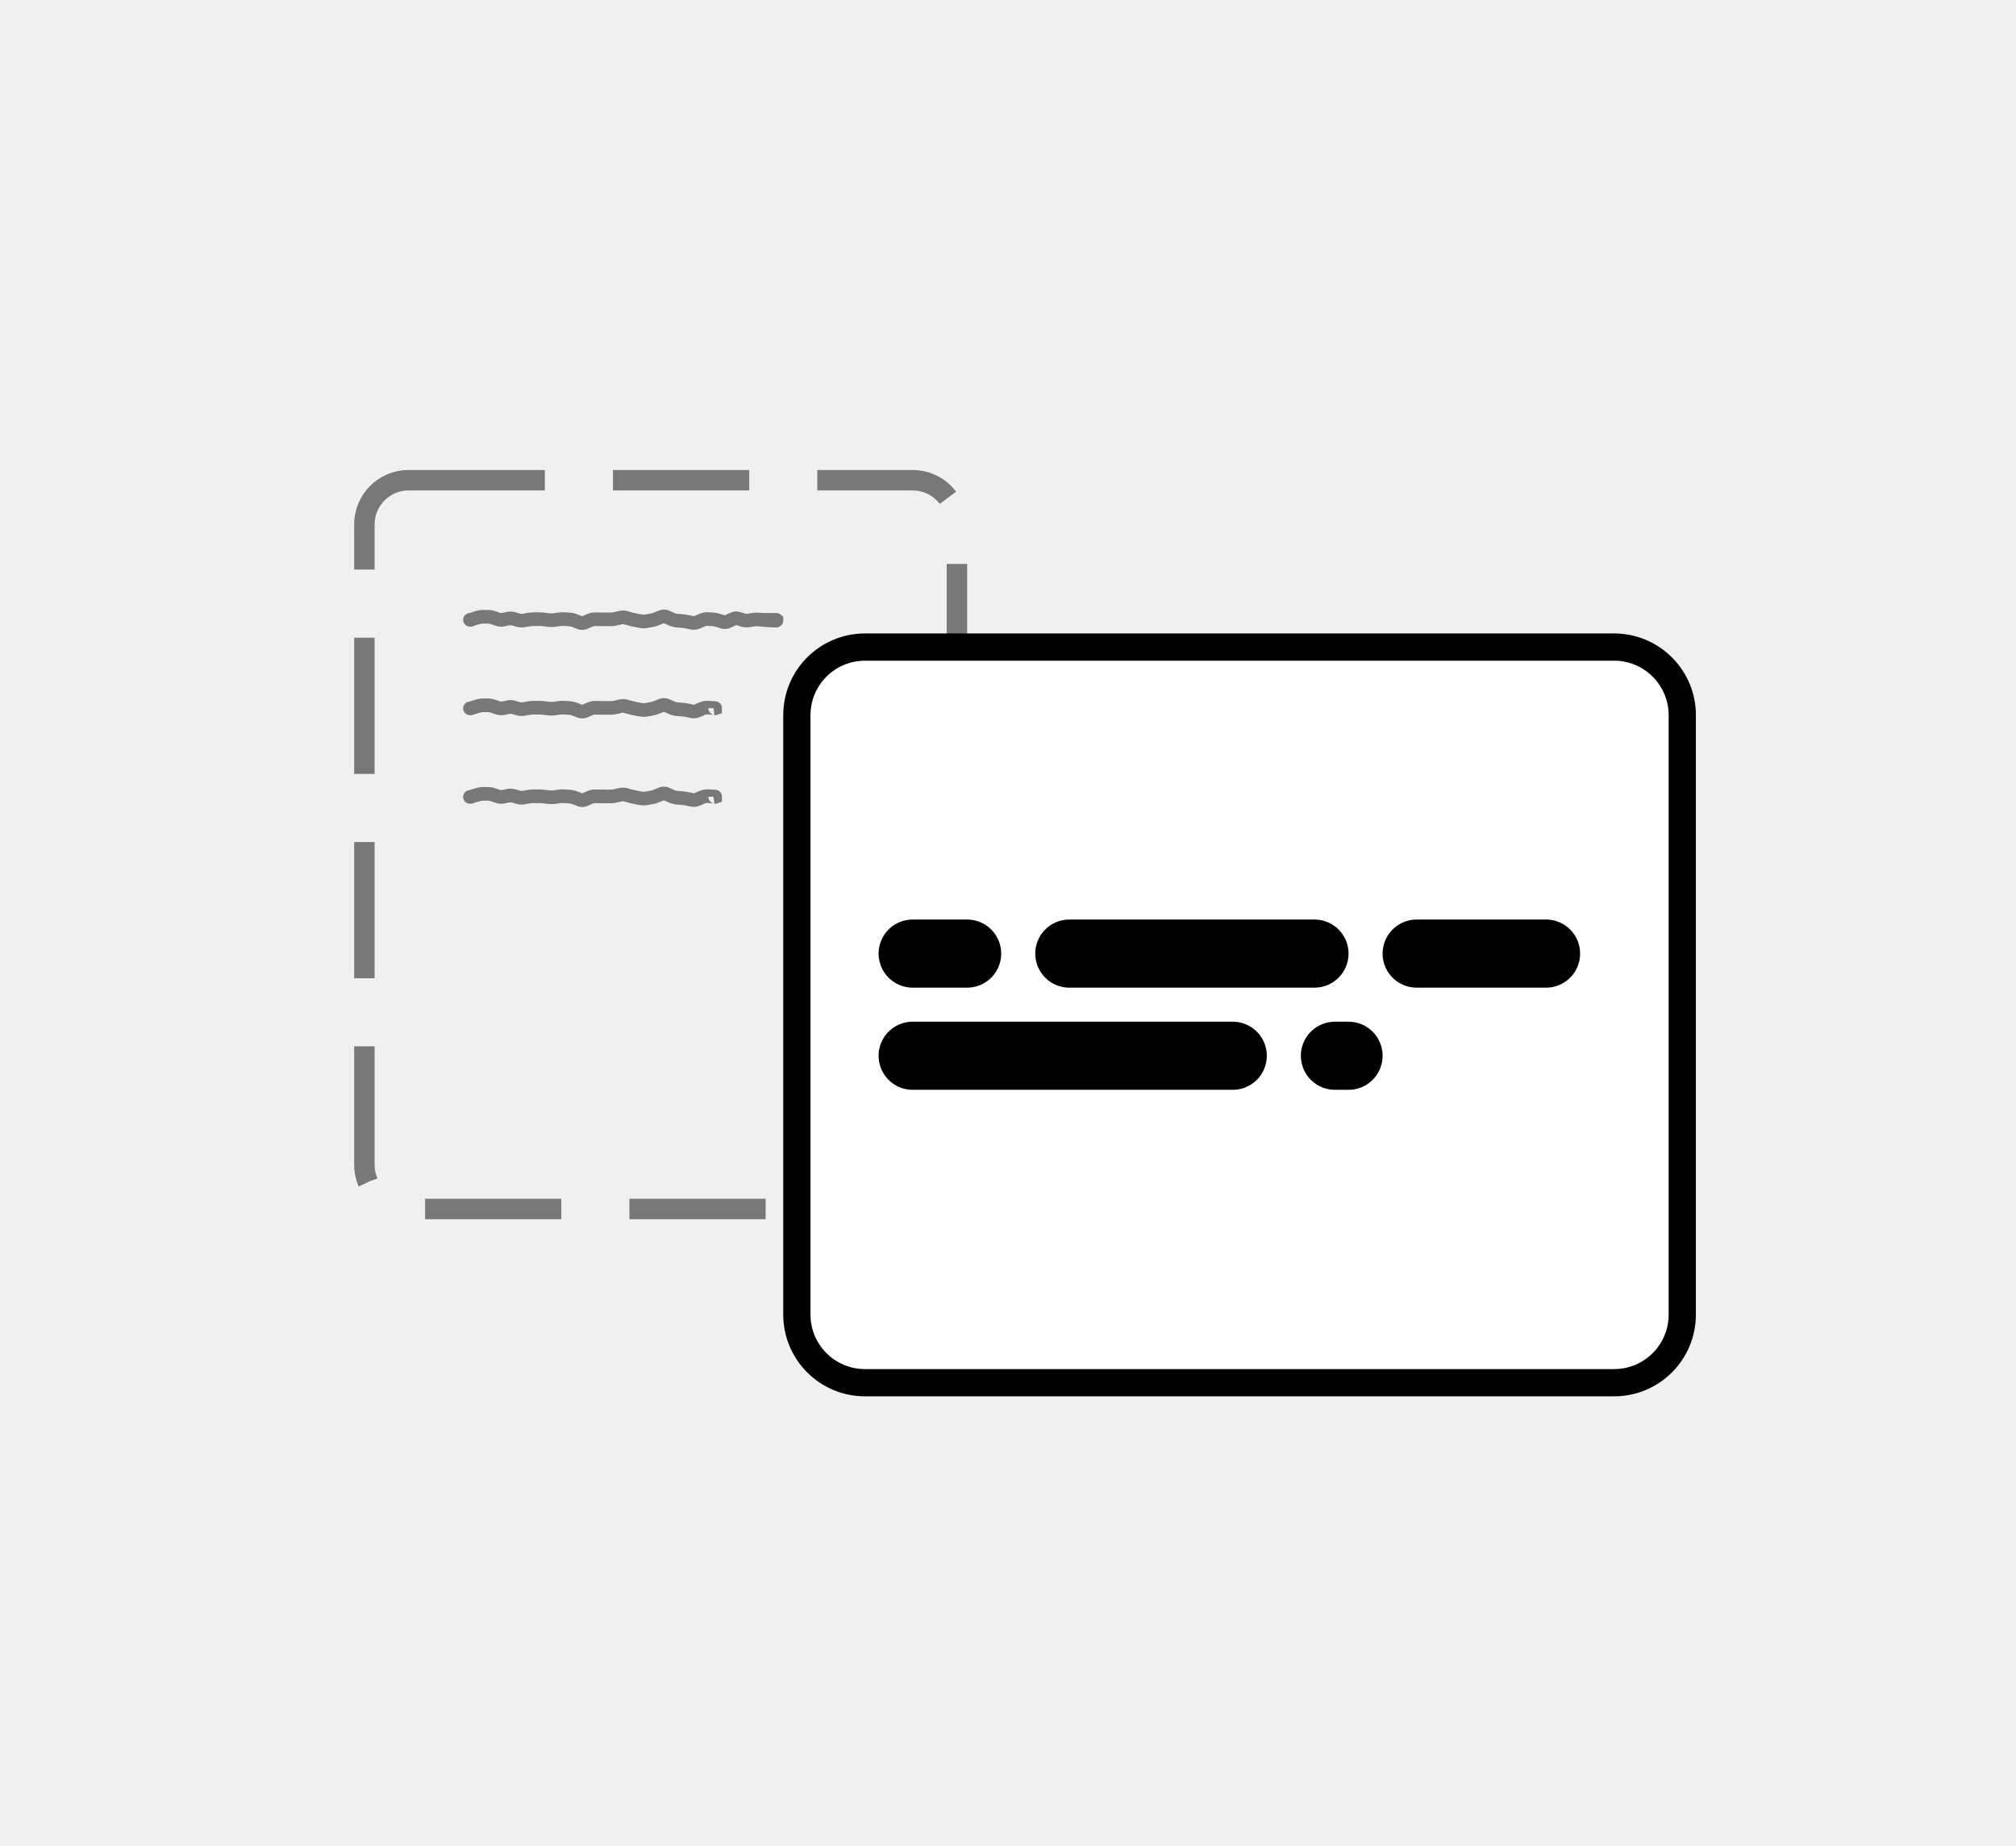
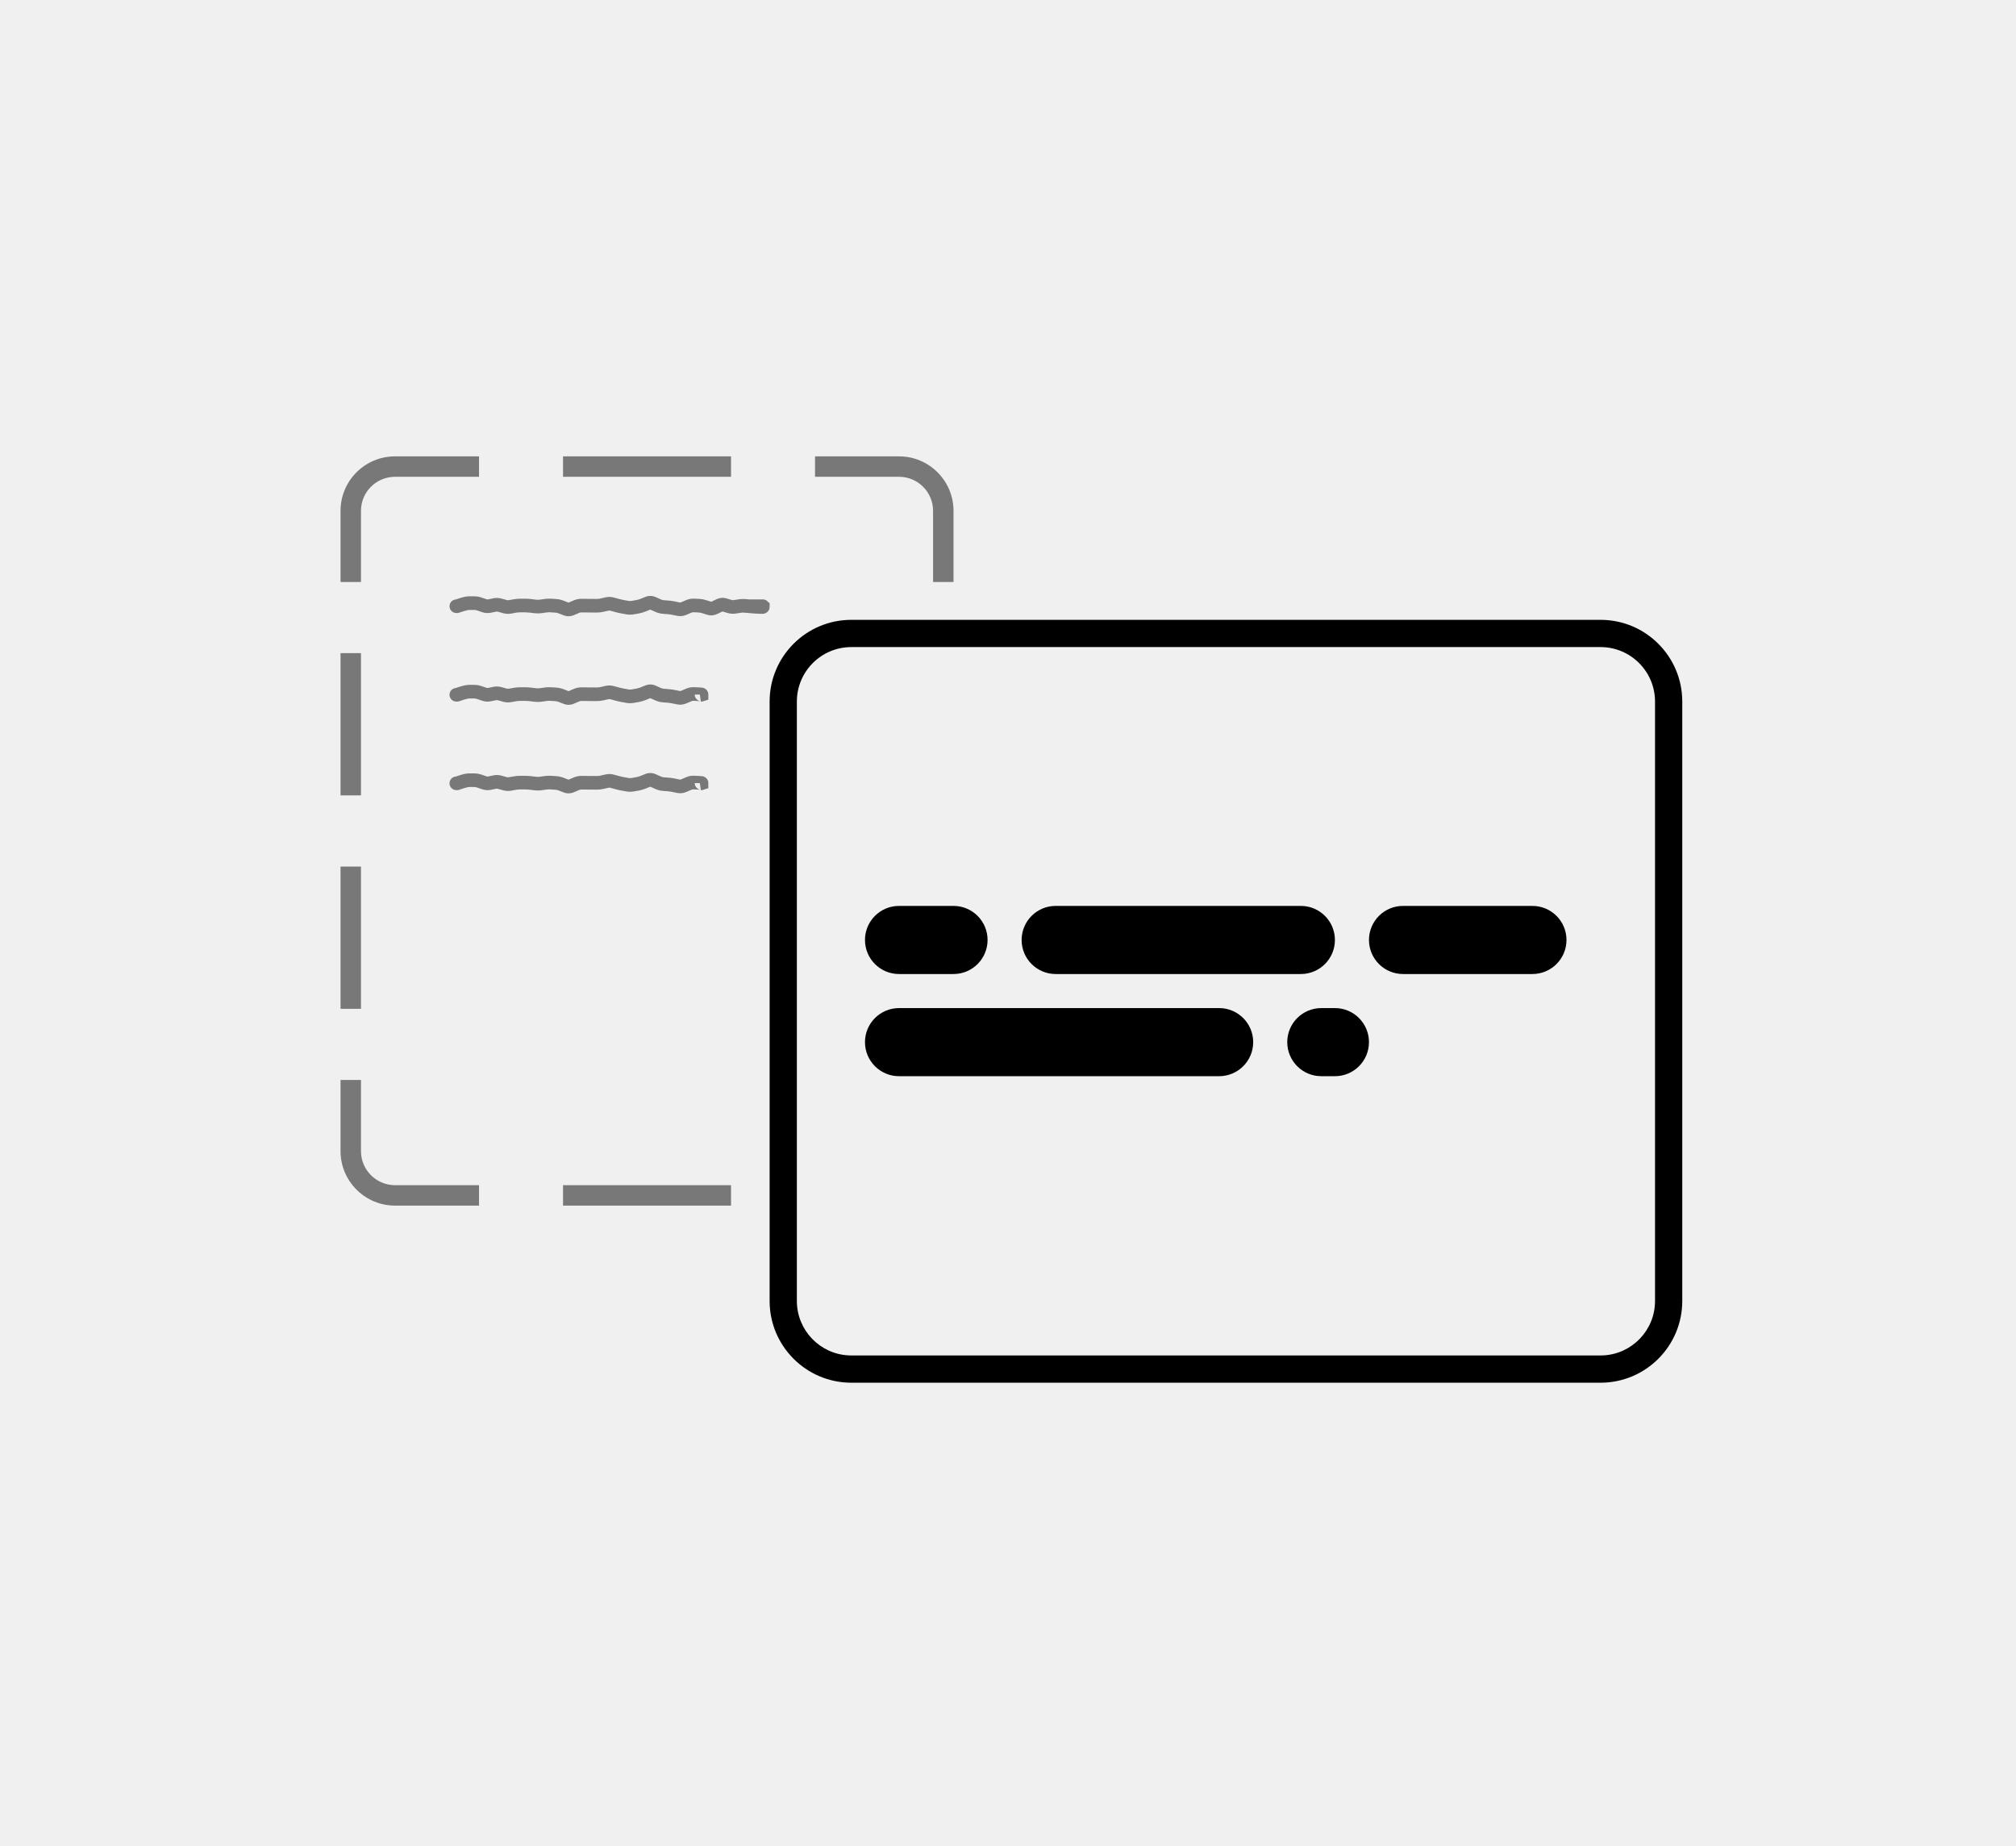
- <svg xmlns="http://www.w3.org/2000/svg" width="296" height="271" fill="none" viewBox="0 0 296 271">
-   <rect width="87" height="107" x="53.5" y="70.5" stroke="currentColor" stroke-dasharray="20 10" stroke-width="3" opacity=".5" rx="6.5" />
-   <path fill="currentColor" d="M69 90a1 1 0 1 0 0 2zm.1 1v1h.158l.15-.049zm1.775-.454v1zm.75 0v1zm3 .272-.207-.978zm1.125.132-.272.963zm1.5.08-.174-.985zm1.125-.131-.003 1zm.75.002.003-1zm.75.046-.119.993zm3.375-.026-.067.998zm1.875.484-.36.933zm2.25-.495-.011 1zm.75.008-.011 1zm.75.007-.006 1zm3.75-.026.266-.964zm.75.17-.178.985zm2.25.008-.171-.985zm.75-.215-.372-.928zm.75-.3-.372-.929zm1.125.185-.409.912zm1.875.425-.079.997zm.75.107-.201.98zm3.75-.355-.049.999zm.75.137-.301.953zm1.5.177-.429-.904zm1.5-.423-.284.959zm.75.222-.284.96zm1.5-.063.153.988zm1.5.045-.091.996zm1.875.049h1v-.53l-.438-.297zm-.1-.068v-1h-3.248l2.686 1.827zm.1 1a1 1 0 0 0 0-2zm-45-1v1h.1v-2H69zm.1 0 .308.951.7-.227-.308-.951-.308-.951-.7.227zm.7-.227.308.951c.444-.144.68-.178.767-.178v-2c-.413 0-.894.117-1.383.276zm1.075-.227v1h.375v-2h-.375zm.375 0v1h.375v-2h-.375zm.375 0v1q.2-.001.428.074l.322-.946.322-.947a3.3 3.3 0 0 0-1.072-.18zm.75.128-.322.946.375.128.322-.947.322-.946-.375-.128zm.375.127-.322.947.375.128.322-.947.322-.947-.375-.127zm.375.128-.322.947c.414.14.847.171 1.28.08l-.208-.979-.207-.978a.4.4 0 0 1-.22-.017zm.75.048.207.978.375-.079-.207-.978-.207-.978-.375.079zm.375-.08.207.979.375-.08-.207-.978-.207-.978-.375.08zm.375-.079.207.979a.55.55 0 0 1 .272.01l.271-.962.272-.963a2.55 2.55 0 0 0-1.23-.042zm.75.027-.272.962.376.106.271-.963.272-.962-.376-.106zm.375.105-.272.963.376.106.271-.963.272-.962-.376-.106zm.375.106-.272.963c.392.11.794.132 1.196.062l-.174-.985-.174-.985a.7.7 0 0 1-.304-.017zm.75.04.174.985.374-.066-.173-.985-.174-.985-.374.066zm.375-.066.174.985.374-.067-.173-.984-.174-.985-.374.066zm.375-.066.174.984q.288-.05.573-.05l.003-1 .003-1q-.466 0-.927.08zm.75-.065-.003 1h.375l.003-1 .003-1h-.375zm.375 0-.003 1 .375.002.003-1 .003-1-.375-.001zm.375.002-.003 1q.316 0 .634.039l.119-.993.119-.993a8 8 0 0 0-.866-.053zm.75.046-.119.993.375.045.119-.993.119-.993-.375-.045zm.375.045-.119.993.375.044.119-.992.119-.993-.375-.045zm.375.045-.119.992q.505.06 1.008-.01l-.139-.99-.14-.99a2 2 0 0 1-.491.005zm.75-.008.14.99.374-.053-.139-.99-.14-.99-.374.052zm.375-.053.14.99.374-.052-.139-.99-.14-.99-.374.052zm.375-.053.14.99q.271-.037.543-.02l.067-.997.067-.998a4.6 4.6 0 0 0-.956.035zm.75-.027-.067.998.375.025.067-.998.067-.998-.375-.025zm.375.025-.067.998.375.025.067-.998.067-.998-.375-.025zm.375.025-.067.998c.143.01.295.042.457.105l.36-.933.36-.933a3.6 3.6 0 0 0-1.043-.235zm.75.17-.36.933.375.144.36-.933.36-.933-.375-.144zm.375.144-.36.933.375.145.36-.933.36-.933-.375-.145zm.375.145-.36.933a1.96 1.96 0 0 0 1.504-.03l-.394-.92-.394-.919-.013.005h.024l-.007-.002zm.75-.017.394.92.375-.162-.394-.918-.394-.92-.375.161zm.375-.16.394.918.375-.16-.394-.92-.394-.918-.375.16zm.375-.161.394.919a.8.8 0 0 1 .345-.076l.011-1 .011-1a2.8 2.8 0 0 0-1.155.238zm.75-.157-.011 1 .375.004.011-1 .011-1-.375-.004zm.375.004-.011 1 .375.004.011-1 .011-1-.375-.004zm.375.004-.011 1 .755.007.006-1 .006-1-.745-.007zm.75.007-.006 1 .375.002.006-1 .006-1-.375-.002zm.375.002-.006 1 .375.002.006-1 .006-1-.375-.002zm.375.002-.006 1a4.3 4.3 0 0 0 .978-.108l-.222-.975-.222-.975q-.266.06-.522.058zm.75-.083.222.975.375-.086-.222-.975-.222-.975-.375.086zm.375-.086.222.975.375-.085-.222-.975-.222-.975-.375.085zm.375-.085.222.975a.5.5 0 0 1 .263.006l.265-.964.266-.964a2.5 2.5 0 0 0-1.238-.028zm.75.017-.266.965.376.103.265-.964.266-.965-.376-.103zm.375.104-.266.964.376.103.265-.964.266-.964-.376-.103zm.375.103-.266.964q.418.115.838.19l.178-.983.178-.984a8 8 0 0 1-.662-.151zm.75.17-.178.985.375.068.178-.984.178-.985-.375-.067zm.375.069-.178.984.375.067.178-.984.178-.984-.375-.068zm.375.067-.178.984q.55.1 1.1.004l-.172-.985-.171-.986a1.1 1.1 0 0 1-.401 0zm.75.003.171.985.375-.065-.171-.985-.171-.986-.375.066zm.375-.065.171.985.375-.065-.171-.986-.171-.985-.375.065zm.375-.066.171.986q.484-.085.951-.273l-.372-.928-.372-.928q-.284.113-.55.158zm.75-.215.372.928.375-.15-.372-.928-.372-.929-.375.15zm.375-.15.372.928.375-.15-.372-.929-.372-.928-.375.15zm.375-.15.372.928q.009-.003 0-.001a.1.1 0 0 1-.039 0l.008.003.409-.913.409-.913a1.92 1.92 0 0 0-1.531-.033zm.75.017-.409.913.375.167.409-.912.409-.913-.375-.168zm.375.168-.409.912.375.168.409-.912.409-.913-.375-.168zm.375.168-.409.912c.345.155.706.252 1.08.282l.079-.997.08-.996a1.3 1.3 0 0 1-.421-.114zm.75.197-.08.997.376.03.079-.997.08-.997-.376-.03zm.375.03-.08.997.376.03.079-.997.079-.997-.375-.03zm.375.03-.079.997q.313.024.628.09l.201-.98.201-.98q-.435-.089-.872-.124zm.75.107-.201.98.375.076.201-.98.201-.98-.375-.076zm.375.077-.201.98.375.076.201-.98.201-.98-.375-.076zm.375.077-.201.98c.463.094.92.037 1.344-.144l-.393-.92-.393-.92a.24.24 0 0 1-.156.024zm.75-.084.393.92.375-.16-.393-.92-.393-.92-.375.16zm.375-.16.393.92.375-.16-.393-.92-.393-.92-.375.16zm.375-.16.393.92a.7.7 0 0 1 .308-.063l.049-1 .049-.998c-.414-.02-.815.06-1.192.221zm.75-.142-.049.999.375.018.049-.999.049-.998-.375-.019zm.375.018-.049 1 .375.018.049-1 .049-.998-.375-.018zm.375.019-.049.999q.24.011.498.091l.301-.953.301-.954a4 4 0 0 0-1.002-.182zm.75.137-.301.953.375.119.301-.954.301-.954-.375-.118zm.375.118-.301.954.375.118.301-.954.301-.953-.375-.119zm.375.118-.301.954c.505.16 1.016.11 1.48-.11l-.429-.903-.429-.904-.026.01h.01-.004zm.75-.06.429.904.375-.178-.429-.903-.429-.904-.375.178zm.375-.177.429.903.375-.178-.429-.903-.429-.904-.375.178zm.375-.178.429.903.03-.012.005-.001h-.005l.007.002.284-.96.284-.958a2.02 2.02 0 0 0-1.463.122zm.75-.067-.284.959.375.11.284-.958.284-.959-.375-.11zm.375.111-.284.959.375.111.284-.959.284-.958-.375-.112zm.375.111-.284.96a2.7 2.7 0 0 0 1.187.082l-.153-.989-.153-.988a.7.7 0 0 1-.313-.023zm.75.053.153.989.375-.059-.153-.988-.153-.988-.375.058zm.375-.058.153.988.375-.058-.153-.988-.153-.988-.375.058zm.375-.058.153.988a2 2 0 0 1 .506-.016l.091-.996.091-.996a4 4 0 0 0-.994.032zm.75-.024-.091.996.375.034.091-.995.091-.996-.375-.035zm.375.035-.091.995.375.035.091-.996.091-.996-.375-.034zm.375.034-.091.996q.393.036.786.058l.055-.999.055-.998q-.357-.02-.714-.053zm.75.055-.055.999.375.02.055-.998.055-.999-.375-.02zm.375.02-.055 1 .375.02.055-.999.055-.998-.375-.02zm.375.021-.055.999c.132.007.262.012.372.008.046-.002.141-.006.247-.03a1.01 1.01 0 0 0 .811-.99h-2a.99.99 0 0 1 .765-.964c.074-.016.122-.016.106-.015-.016 0-.073 0-.191-.006zm.375-.013h1v-.034h-2v.034zm0-.034.562-.827-.1-.068-.562.827-.562.827.1.068zm-.1-.068v1h.1v-2h-.1zM69 103a1 1 0 0 0 0 2zm.1 1v1h.158l.15-.049zm1.775-.454v1zm.75 0v1zm3 .272-.207-.978zm1.125.132-.272.963zm1.5.08-.174-.985zm1.125-.131-.003 1zm.75.002.003-1zm4.125.02-.067.998zm1.875.484-.36.933zm2.25-.495-.011 1zm.75.008-.011 1zm.75.007-.006 1zm1.5-.079-.222-.975zm1.5-.154.266-.964zm1.5.378-.178.984zm2.25.007-.171-.985zm.75-.215-.372-.928zm1.875-.115-.409.912zm1.5.395-.08.997zm1.125.137-.201.979zm3.75-.355-.049.999zm.375.047.276.961.724-.208v-.753zm-.1.029-.276-.961.276 1.961zm.1 1a1 1 0 0 0 0-2zm-36-1v1h.1v-2H69zm.1 0 .308.951.7-.227-.308-.951-.308-.951-.7.227zm.7-.227.308.951c.444-.144.68-.178.767-.178v-2c-.413 0-.894.117-1.383.276zm1.075-.227v1h.375v-2h-.375zm.375 0v1h.375v-2h-.375zm.375 0v1q.2-.001.428.074l.322-.946.322-.947a3.3 3.3 0 0 0-1.072-.181zm.75.128-.322.946.375.128.322-.947.322-.946-.375-.128zm.375.127-.322.947.375.128.322-.947.322-.947-.375-.127zm.375.128-.322.947a2.4 2.4 0 0 0 1.28.079l-.208-.978-.207-.978a.4.4 0 0 1-.22-.017zm.75.048.207.978.375-.079-.207-.978-.207-.979-.375.08zm.375-.079.207.978.375-.079-.207-.979-.207-.978-.375.079zm.375-.08.207.979a.55.55 0 0 1 .272.01l.271-.962.272-.963a2.54 2.54 0 0 0-1.23-.042zm.75.027-.272.962.376.106.271-.963.272-.962-.376-.106zm.375.105-.272.963.376.106.271-.963.272-.962-.376-.106zm.375.106-.272.963c.392.11.794.132 1.196.062l-.174-.985-.174-.985a.7.7 0 0 1-.304-.017zm.75.04.174.985.374-.066-.173-.985-.174-.985-.374.066zm.375-.066.174.985.374-.066-.173-.985-.174-.985-.374.066zm.375-.066.174.985q.288-.051.573-.05l.003-1 .003-1q-.466-.001-.927.08zm.75-.065-.003 1 .375.001.003-1 .003-1-.375-.001zm.375.001-.003 1 .375.001.003-1 .003-1-.375-.001zm.375.001-.003 1q.316 0 .634.039l.119-.993.119-.993a7 7 0 0 0-.866-.053zm.75.046-.119.993.375.045.119-.993.119-.993-.375-.045zm.375.045-.119.993.375.044.119-.992.119-.993-.375-.045zm.375.045-.119.992q.505.061 1.008-.01l-.139-.99-.14-.991a2 2 0 0 1-.491.006zm.75-.008.14.99.374-.053-.139-.99-.14-.99-.374.052zm.375-.053.14.99.374-.052-.139-.991-.14-.99-.374.053zm.375-.053.14.991q.271-.04.543-.02l.067-.998.067-.998a4.7 4.7 0 0 0-.956.035zm.75-.027-.067.998.375.025.067-.998.067-.998-.375-.025zm.375.025-.067.998.375.025.067-.998.067-.998-.375-.025zm.375.025-.067.998q.214.012.457.105l.36-.933.36-.933a3.5 3.5 0 0 0-1.043-.235zm.75.17-.36.933.375.144.36-.933.36-.933-.375-.144zm.375.144-.36.933.375.145.36-.933.36-.933-.375-.145zm.375.145-.36.933a1.96 1.96 0 0 0 1.504-.031l-.394-.919-.394-.919-.013.005.01-.001.014.001-.007-.002zm.75-.017.394.919.375-.161-.394-.919-.394-.918-.375.16zm.375-.161.394.919.375-.16-.394-.919-.394-.919-.375.161zm.375-.16.394.919a.8.8 0 0 1 .345-.076l.011-1 .011-1a2.8 2.8 0 0 0-1.155.238zm.75-.157-.011 1 .375.004.011-1 .011-1-.375-.004zm.375.004-.011 1 .375.004.011-1 .011-1-.375-.004zm.375.004-.011 1 .755.007.006-1 .006-1-.745-.007zm.75.007-.006 1 .375.002.006-1 .006-1-.375-.002zm.375.002-.006 1 .375.002.006-1 .006-1-.375-.002zm.375.002-.006 1q.494.002.978-.108l-.222-.975-.222-.975q-.266.06-.522.058zm.75-.083.222.975.375-.086-.222-.975-.222-.975-.375.086zm.375-.086.222.975.375-.085-.222-.975-.222-.975-.375.085zm.375-.085.222.975a.5.5 0 0 1 .263.006l.265-.964.266-.964a2.5 2.5 0 0 0-1.238-.028zm.75.017-.266.964.376.104.265-.964.266-.965-.376-.103zm.375.104-.266.964.376.103.265-.964.266-.964-.376-.104zm.375.103-.266.964q.418.115.838.191l.178-.984.178-.984q-.33-.06-.662-.151zm.75.171-.178.984.375.068.178-.984.178-.985-.375-.067zm.375.068-.178.984.375.067.178-.984.178-.984-.375-.068zm.375.067-.178.984q.55.099 1.1.004l-.172-.985-.171-.985a1.2 1.2 0 0 1-.401-.002zm.75.003.171.985.375-.065-.171-.985-.171-.986-.375.066zm.375-.065.171.985.375-.065-.171-.986-.171-.985-.375.065zm.375-.066.171.986a4.7 4.7 0 0 0 .951-.273l-.372-.928-.372-.928q-.284.113-.55.158zm.75-.215.372.928.375-.15-.372-.928-.372-.929-.375.151zm.375-.15.372.928.375-.15-.372-.929-.372-.928-.375.15zm.375-.151.372.929q.009-.003 0-.001l-.02.001-.019-.002.008.004.409-.913.409-.913a1.93 1.93 0 0 0-1.531-.033zm.75.018-.409.913.375.167.409-.912.409-.913-.375-.168zm.375.168-.409.912.375.168.409-.912.409-.913-.375-.168zm.375.168-.409.912c.345.155.706.253 1.08.282l.079-.997.08-.996a1.3 1.3 0 0 1-.421-.114zm.75.197-.08.997.376.03.079-.997.08-.997-.376-.029zm.375.03-.08.997.376.03.079-.997.079-.997-.375-.03zm.375.03-.079.997q.313.024.628.089l.201-.979.201-.98a7 7 0 0 0-.872-.124zm.75.107-.201.979.375.077.201-.979.201-.98-.375-.077zm.375.077-.201.979.375.077.201-.98.201-.979-.375-.077zm.375.076-.201.98c.463.095.92.038 1.344-.143l-.393-.92-.393-.919a.25.25 0 0 1-.156.023zm.75-.083.393.92.375-.161-.393-.919-.393-.92-.375.161zm.375-.16.393.919.375-.16-.393-.919-.393-.92-.375.16zm.375-.16.393.919a.7.7 0 0 1 .308-.062l.049-.999.049-.999c-.414-.02-.815.06-1.192.221zm.75-.142-.049.999.375.018.049-.999.049-.998-.375-.019zm.375.018-.049.999.375.019.049-.999.049-.999-.375-.018zm.375.019-.049.999c.122.006.2.011.243.015.025.002.018.002-.005-.002-.004-.001-.056-.009-.123-.03a.97.97 0 0 1-.469-.322 1 1 0 0 1-.222-.627h2c0-.567-.436-.828-.472-.85-.106-.067-.201-.097-.231-.107a1 1 0 0 0-.158-.037c-.054-.009-.108-.014-.145-.018a9 9 0 0 0-.32-.02zm.375.033h-1v.014h2v-.014zm0 .014-.276-.961-.1.029.276.961.276.961.1-.029zm-.1.029v1h.1v-2h-.1z" opacity=".5" />
-   <path fill="#fff" stroke="currentColor" stroke-width="4" d="m237 95 .515.013C242.798 95.28 247 99.65 247 105v88c0 5.523-4.477 10-10 10H127c-5.523 0-10-4.477-10-10v-88c0-5.523 4.477-10 10-10z" />
-   <path stroke="currentColor" stroke-linecap="round" stroke-width="10" d="M134 140h8m15 0h36m-59 15h47m27-15h19m-31 15h2" />
-   <path fill="currentColor" d="M69 116a1 1 0 0 0 0 2zm.1 1v1h.158l.15-.049zm1.775-.454v1zm.75 0v1zm3 .272-.207-.978zm1.125.132-.272.963zm1.5.08-.174-.985zm1.125-.131-.003 1zm.75.002.003-1zm4.125.02-.067.998zm1.875.484-.36.933zm2.25-.495-.011 1zm.75.008-.011 1zm.75.007-.006 1zm1.5-.079-.222-.975zm1.5-.154.266-.964zm1.5.378-.178.984zm2.25.007-.171-.985zm.75-.215-.372-.928zm1.875-.115-.409.912zm1.5.395-.08.997zm1.125.137-.201.979zm3.75-.355-.049.999zm.375.047.276.961.724-.208v-.753zm-.1.029-.276-.961.276 1.961zm.1 1a1 1 0 0 0 0-2zm-36-1v1h.1v-2H69zm.1 0 .308.951.7-.227-.308-.951-.308-.951-.7.227zm.7-.227.308.951c.444-.144.68-.178.767-.178v-2c-.413 0-.894.117-1.383.276zm1.075-.227v1h.375v-2h-.375zm.375 0v1h.375v-2h-.375zm.375 0v1q.2-.001.428.074l.322-.946.322-.947a3.3 3.3 0 0 0-1.072-.181zm.75.128-.322.946.375.128.322-.947.322-.946-.375-.128zm.375.127-.322.947.375.128.322-.947.322-.947-.375-.127zm.375.128-.322.947a2.4 2.4 0 0 0 1.28.079l-.208-.978-.207-.978a.4.4 0 0 1-.22-.017zm.75.048.207.978.375-.079-.207-.978-.207-.979-.375.08zm.375-.079.207.978.375-.079-.207-.979-.207-.978-.375.079zm.375-.08.207.979a.55.55 0 0 1 .272.01l.271-.962.272-.963a2.54 2.54 0 0 0-1.23-.042zm.75.027-.272.962.376.106.271-.963.272-.962-.376-.106zm.375.105-.272.963.376.106.271-.963.272-.962-.376-.106zm.375.106-.272.963c.392.11.794.132 1.196.062l-.174-.985-.174-.985a.7.7 0 0 1-.304-.017zm.75.04.174.985.374-.066-.173-.985-.174-.985-.374.066zm.375-.066.174.985.374-.066-.173-.985-.174-.985-.374.066zm.375-.066.174.985q.288-.051.573-.05l.003-1 .003-1q-.466-.001-.927.08zm.75-.065-.003 1 .375.001.003-1 .003-1-.375-.001zm.375.001-.003 1 .375.001.003-1 .003-1-.375-.001zm.375.001-.003 1q.316 0 .634.039l.119-.993.119-.993a7 7 0 0 0-.866-.053zm.75.046-.119.993.375.045.119-.993.119-.993-.375-.045zm.375.045-.119.993.375.044.119-.992.119-.993-.375-.045zm.375.045-.119.992q.505.061 1.008-.01l-.139-.99-.14-.991a2 2 0 0 1-.491.006zm.75-.008.14.99.374-.053-.139-.99-.14-.99-.374.052zm.375-.053.14.99.374-.052-.139-.991-.14-.99-.374.053zm.375-.053.14.991q.271-.04.543-.02l.067-.998.067-.998a4.7 4.7 0 0 0-.956.035zm.75-.027-.067.998.375.025.067-.998.067-.998-.375-.025zm.375.025-.067.998.375.025.067-.998.067-.998-.375-.025zm.375.025-.067.998q.214.012.457.105l.36-.933.36-.933a3.5 3.5 0 0 0-1.043-.235zm.75.17-.36.933.375.144.36-.933.36-.933-.375-.144zm.375.144-.36.933.375.145.36-.933.36-.933-.375-.145zm.375.145-.36.933a1.96 1.96 0 0 0 1.504-.031l-.394-.919-.394-.919-.013.005.01-.001.014.001-.007-.002zm.75-.017.394.919.375-.161-.394-.919-.394-.918-.375.16zm.375-.161.394.919.375-.16-.394-.919-.394-.919-.375.161zm.375-.16.394.919a.8.8 0 0 1 .345-.076l.011-1 .011-1a2.8 2.8 0 0 0-1.155.238zm.75-.157-.011 1 .375.004.011-1 .011-1-.375-.004zm.375.004-.011 1 .375.004.011-1 .011-1-.375-.004zm.375.004-.011 1 .755.007.006-1 .006-1-.745-.007zm.75.007-.006 1 .375.002.006-1 .006-1-.375-.002zm.375.002-.006 1 .375.002.006-1 .006-1-.375-.002zm.375.002-.006 1q.494.002.978-.108l-.222-.975-.222-.975q-.266.06-.522.058zm.75-.083.222.975.375-.086-.222-.975-.222-.975-.375.086zm.375-.086.222.975.375-.085-.222-.975-.222-.975-.375.085zm.375-.085.222.975a.5.5 0 0 1 .263.006l.265-.964.266-.964a2.5 2.5 0 0 0-1.238-.028zm.75.017-.266.964.376.104.265-.964.266-.965-.376-.103zm.375.104-.266.964.376.103.265-.964.266-.964-.376-.104zm.375.103-.266.964q.418.115.838.191l.178-.984.178-.984q-.33-.06-.662-.151zm.75.171-.178.984.375.068.178-.984.178-.985-.375-.067zm.375.068-.178.984.375.067.178-.984.178-.984-.375-.068zm.375.067-.178.984q.55.099 1.1.004l-.172-.985-.171-.985a1.2 1.2 0 0 1-.401-.002zm.75.003.171.985.375-.065-.171-.985-.171-.986-.375.066zm.375-.065.171.985.375-.065-.171-.986-.171-.985-.375.065zm.375-.066.171.986a4.7 4.7 0 0 0 .951-.273l-.372-.928-.372-.928q-.284.113-.55.158zm.75-.215.372.928.375-.15-.372-.928-.372-.929-.375.151zm.375-.15.372.928.375-.15-.372-.929-.372-.928-.375.15zm.375-.151.372.929q.009-.003 0-.001l-.02.001-.019-.002.008.004.409-.913.409-.913a1.93 1.93 0 0 0-1.531-.033zm.75.018-.409.913.375.167.409-.912.409-.913-.375-.168zm.375.168-.409.912.375.168.409-.912.409-.913-.375-.168zm.375.168-.409.912c.345.155.706.253 1.08.282l.079-.997.08-.996a1.3 1.3 0 0 1-.421-.114zm.75.197-.08.997.376.03.079-.997.08-.997-.376-.029zm.375.03-.08.997.376.03.079-.997.079-.997-.375-.03zm.375.03-.079.997q.313.024.628.089l.201-.979.201-.98a7 7 0 0 0-.872-.124zm.75.107-.201.979.375.077.201-.979.201-.98-.375-.077zm.375.077-.201.979.375.077.201-.98.201-.979-.375-.077zm.375.076-.201.98c.463.095.92.038 1.344-.143l-.393-.92-.393-.919a.25.25 0 0 1-.156.023zm.75-.083.393.92.375-.161-.393-.919-.393-.92-.375.161zm.375-.16.393.919.375-.16-.393-.919-.393-.92-.375.16zm.375-.16.393.919a.7.7 0 0 1 .308-.062l.049-.999.049-.999c-.414-.02-.815.06-1.192.221zm.75-.142-.049.999.375.018.049-.999.049-.998-.375-.019zm.375.018-.049.999.375.019.049-.999.049-.999-.375-.018zm.375.019-.049.999c.122.006.2.011.243.015.025.002.018.002-.005-.002-.004-.001-.056-.009-.123-.03a.97.97 0 0 1-.469-.322 1 1 0 0 1-.222-.627h2c0-.567-.436-.828-.472-.85-.106-.067-.201-.097-.231-.107a1 1 0 0 0-.158-.037c-.054-.009-.108-.014-.145-.018a9 9 0 0 0-.32-.02zm.375.033h-1v.014h2v-.014zm0 .014-.276-.961-.1.029.276.961.276.961.1-.029zm-.1.029v1h.1v-2h-.1z" opacity=".5" />
+ <svg xmlns="http://www.w3.org/2000/svg" width="296" height="271" viewBox="0 0 296 271" fill="none">
+   <path opacity="0.5" d="M94.753 87.633C95.259 87.43 95.791 87.446 96.283 87.666L97.033 88.002C97.189 88.072 97.328 88.105 97.454 88.115L97.829 88.146L98.204 88.175C98.496 88.198 98.787 88.24 99.076 88.299L99.826 88.453C99.863 88.461 99.907 88.462 99.982 88.43L100.732 88.109C101.11 87.948 101.511 87.867 101.925 87.888L102.675 87.925C103.014 87.942 103.348 88.004 103.676 88.108L104.051 88.226L104.424 88.344C104.428 88.342 104.436 88.339 104.446 88.334L105.196 87.979C105.654 87.761 106.157 87.708 106.659 87.856L107.409 88.079C107.522 88.113 107.623 88.118 107.722 88.103L108.097 88.044L108.472 87.986C108.802 87.935 109.134 87.924 109.466 87.954L109.841 87.988L109.966 88H112C112.329 88 112.618 88.16 112.801 88.404L113 88.539V89.102C113 89.639 112.615 89.906 112.496 89.975C112.358 90.055 112.232 90.083 112.188 90.093C112.083 90.116 111.987 90.121 111.941 90.122C111.832 90.126 111.702 90.122 111.57 90.114L111.195 90.093L110.82 90.072C110.558 90.058 110.296 90.039 110.034 90.015L109.284 89.946C109.116 89.931 108.948 89.936 108.778 89.962L108.403 90.021L108.028 90.078C107.628 90.14 107.228 90.111 106.841 89.996L106.091 89.773H106.084C106.079 89.775 106.069 89.778 106.054 89.785L105.304 90.141C104.84 90.361 104.329 90.41 103.824 90.251L103.074 90.015C102.902 89.96 102.736 89.931 102.575 89.923L101.825 89.886C101.74 89.882 101.64 89.896 101.518 89.948L100.768 90.269C100.343 90.45 99.886 90.507 99.424 90.412L98.674 90.258C98.463 90.215 98.254 90.186 98.046 90.169L97.671 90.139L97.296 90.109C96.922 90.08 96.561 89.981 96.217 89.827L95.842 89.659L95.478 89.497L94.747 89.79C94.436 89.915 94.119 90.007 93.796 90.063L93.046 90.193C92.68 90.257 92.312 90.255 91.947 90.189L91.572 90.122L91.197 90.054C90.917 90.003 90.638 89.94 90.359 89.863L89.609 89.656C89.517 89.631 89.435 89.63 89.348 89.65L88.973 89.735L88.598 89.82C88.275 89.894 87.948 89.931 87.619 89.929L86.869 89.925C86.617 89.923 86.365 89.921 86.113 89.918L85.363 89.91C85.265 89.909 85.153 89.928 85.019 89.985L84.269 90.308C83.784 90.516 83.263 90.53 82.766 90.338L82.016 90.049C81.853 89.986 81.701 89.953 81.559 89.943L81.184 89.919L80.809 89.894C80.628 89.882 80.446 89.888 80.264 89.914L79.889 89.967L79.514 90.019C79.178 90.066 78.842 90.07 78.506 90.029L77.756 89.939C77.544 89.914 77.333 89.901 77.122 89.9L76.372 89.898C76.182 89.898 75.991 89.914 75.799 89.948L75.049 90.081C74.647 90.152 74.245 90.129 73.853 90.019L73.478 89.913L73.103 89.807C73.007 89.779 72.921 89.778 72.832 89.797L72.082 89.955C71.65 90.047 71.217 90.017 70.803 89.876L70.053 89.62C69.901 89.568 69.759 89.546 69.625 89.546H68.875C68.788 89.546 68.552 89.581 68.108 89.725L67.258 90H67C66.448 90 66 89.552 66 89C66 88.471 66.412 88.039 66.933 88.004L67.491 87.822C67.981 87.663 68.462 87.546 68.875 87.546H69.625C69.991 87.546 70.349 87.609 70.697 87.728L71.072 87.855L71.447 87.983C71.533 88.012 71.6 88.013 71.668 87.999L72.043 87.92L72.418 87.84C72.829 87.753 73.243 87.768 73.647 87.882L74.022 87.988L74.397 88.094C74.505 88.124 74.603 88.129 74.701 88.111L75.451 87.979C75.758 87.924 76.068 87.898 76.378 87.898L77.128 87.9C77.417 87.901 77.706 87.92 77.994 87.954L78.744 88.044C78.908 88.064 79.072 88.061 79.236 88.038L79.611 87.985L79.986 87.934C80.304 87.889 80.622 87.877 80.941 87.898L81.316 87.923L81.691 87.948C82.048 87.972 82.397 88.053 82.734 88.183L83.109 88.327L83.48 88.471L83.481 88.47L84.231 88.147C84.597 87.99 84.985 87.906 85.387 87.91L86.137 87.918C86.385 87.921 86.633 87.923 86.881 87.925L87.631 87.929C87.802 87.93 87.975 87.912 88.152 87.871L88.902 87.699C89.315 87.605 89.733 87.616 90.141 87.729L90.516 87.831L90.891 87.935C91.112 87.996 91.333 88.046 91.553 88.086L92.303 88.221C92.438 88.245 92.57 88.246 92.704 88.223L93.454 88.092C93.631 88.061 93.814 88.009 94.003 87.934L94.753 87.633Z" fill="currentColor" />
+   <path opacity="0.5" d="M102.001 101.972C102.005 102.253 102.123 102.462 102.222 102.584C102.316 102.701 102.416 102.77 102.469 102.803C102.573 102.868 102.665 102.898 102.691 102.906C102.758 102.927 102.81 102.936 102.814 102.937C102.837 102.94 102.844 102.94 102.818 102.938C102.775 102.934 102.697 102.929 102.575 102.923L101.825 102.886C101.74 102.882 101.64 102.896 101.518 102.948L100.768 103.269C100.343 103.45 99.886 103.507 99.424 103.412L98.674 103.258C98.463 103.215 98.254 103.186 98.046 103.169L97.671 103.139L97.296 103.109C96.922 103.08 96.561 102.981 96.217 102.827L95.842 102.659L95.478 102.497L94.747 102.79C94.436 102.915 94.119 103.006 93.796 103.063L93.046 103.193C92.68 103.257 92.312 103.255 91.947 103.19L91.572 103.122L91.197 103.054C90.917 103.003 90.638 102.94 90.359 102.863L89.609 102.656C89.517 102.631 89.435 102.63 89.348 102.649L88.973 102.735L88.598 102.82C88.275 102.894 87.948 102.931 87.619 102.929L86.869 102.925C86.617 102.923 86.365 102.921 86.113 102.918L85.363 102.91C85.265 102.909 85.153 102.928 85.019 102.985L84.269 103.308C83.784 103.516 83.263 103.53 82.766 103.338L82.016 103.049C81.853 102.986 81.701 102.953 81.559 102.943L81.184 102.919L80.809 102.894C80.628 102.882 80.446 102.889 80.264 102.914L79.889 102.967L79.514 103.019C79.178 103.066 78.842 103.07 78.506 103.029L77.756 102.94C77.544 102.914 77.333 102.901 77.122 102.9L76.372 102.899C76.182 102.898 75.991 102.914 75.799 102.948L75.049 103.081C74.647 103.152 74.245 103.129 73.853 103.019L73.478 102.913L73.103 102.807C73.007 102.779 72.921 102.778 72.832 102.797L72.082 102.955C71.65 103.047 71.217 103.017 70.803 102.876L70.053 102.62C69.901 102.568 69.759 102.546 69.625 102.546H68.875C68.788 102.546 68.552 102.581 68.108 102.725L67.258 103H67C66.448 103 66 102.552 66 102C66 101.47 66.412 101.039 66.933 101.004L67.491 100.822C67.981 100.664 68.462 100.546 68.875 100.546H69.625C69.991 100.546 70.349 100.609 70.697 100.728L71.072 100.855L71.447 100.982C71.533 101.012 71.6 101.013 71.668 100.999L72.043 100.92L72.418 100.84C72.829 100.753 73.243 100.768 73.647 100.882L74.022 100.988L74.397 101.094C74.505 101.124 74.603 101.129 74.701 101.111L75.451 100.979C75.758 100.924 76.068 100.898 76.378 100.899L77.128 100.9C77.417 100.901 77.706 100.92 77.994 100.954L78.744 101.044C78.908 101.064 79.072 101.061 79.236 101.038L79.611 100.985L79.986 100.934C80.304 100.889 80.622 100.877 80.941 100.899L81.316 100.923L81.691 100.948C82.048 100.972 82.397 101.053 82.734 101.183L83.109 101.327L83.48 101.471L83.481 101.47L84.231 101.148C84.597 100.99 84.985 100.906 85.387 100.91L86.137 100.918C86.385 100.921 86.633 100.923 86.881 100.925L87.631 100.929C87.802 100.93 87.975 100.911 88.152 100.871L88.902 100.699C89.315 100.605 89.733 100.616 90.141 100.729L90.516 100.831L90.891 100.935C91.112 100.996 91.333 101.046 91.553 101.086L92.303 101.221C92.438 101.245 92.57 101.246 92.704 101.223L93.454 101.092C93.631 101.061 93.814 101.009 94.003 100.934L94.753 100.633C95.259 100.43 95.791 100.446 96.283 100.666L97.033 101.002C97.189 101.072 97.328 101.105 97.454 101.115L97.829 101.146L98.204 101.175C98.496 101.198 98.787 101.24 99.076 101.299L99.826 101.453C99.863 101.461 99.907 101.462 99.982 101.43L100.732 101.109C101.11 100.948 101.511 100.867 101.925 100.888L102.675 100.925C102.802 100.931 102.912 100.938 102.994 100.945C103.031 100.949 103.085 100.954 103.139 100.963C103.159 100.966 103.222 100.976 103.297 101C103.327 101.01 103.422 101.041 103.528 101.107C103.565 101.131 104 101.391 104 101.957V102.725L103.488 102.872C103.344 102.953 103.177 103 103 103H102.9L102.756 101.972H102.001Z" fill="currentColor" />
+   <path opacity="0.5" d="M102.001 114.972C102.005 115.253 102.123 115.462 102.222 115.584C102.316 115.701 102.416 115.77 102.469 115.803C102.573 115.868 102.665 115.898 102.691 115.906C102.758 115.927 102.81 115.936 102.814 115.937C102.837 115.94 102.844 115.94 102.818 115.938C102.775 115.934 102.697 115.929 102.575 115.923L101.825 115.886C101.74 115.882 101.64 115.896 101.518 115.948L100.768 116.269C100.343 116.45 99.886 116.507 99.424 116.412L98.674 116.258C98.463 116.215 98.254 116.186 98.046 116.169L97.671 116.139L97.296 116.109C96.922 116.08 96.561 115.981 96.217 115.827L95.842 115.659L95.478 115.497L94.747 115.79C94.436 115.915 94.119 116.006 93.796 116.063L93.046 116.193C92.68 116.257 92.312 116.255 91.947 116.19L91.572 116.122L91.197 116.054C90.917 116.003 90.638 115.94 90.359 115.863L89.609 115.656C89.517 115.631 89.435 115.63 89.348 115.649L88.973 115.735L88.598 115.82C88.275 115.894 87.948 115.931 87.619 115.929L86.869 115.925C86.617 115.923 86.365 115.921 86.113 115.918L85.363 115.91C85.265 115.909 85.153 115.928 85.019 115.985L84.269 116.308C83.784 116.516 83.263 116.53 82.766 116.338L82.016 116.049C81.853 115.986 81.701 115.953 81.559 115.943L81.184 115.919L80.809 115.894C80.628 115.882 80.446 115.889 80.264 115.914L79.889 115.967L79.514 116.019C79.178 116.066 78.842 116.07 78.506 116.029L77.756 115.94C77.544 115.914 77.333 115.901 77.122 115.9L76.372 115.899C76.182 115.898 75.991 115.914 75.799 115.948L75.049 116.081C74.647 116.152 74.245 116.129 73.853 116.019L73.478 115.913L73.103 115.807C73.007 115.779 72.921 115.778 72.832 115.797L72.082 115.955C71.65 116.047 71.217 116.017 70.803 115.876L70.053 115.62C69.901 115.568 69.759 115.546 69.625 115.546H68.875C68.788 115.546 68.552 115.581 68.108 115.725L67.258 116H67C66.448 116 66 115.552 66 115C66 114.47 66.412 114.039 66.933 114.004L67.491 113.822C67.981 113.664 68.462 113.546 68.875 113.546H69.625C69.991 113.546 70.349 113.609 70.697 113.728L71.072 113.855L71.447 113.982C71.533 114.012 71.6 114.013 71.668 113.999L72.043 113.92L72.418 113.84C72.829 113.753 73.243 113.768 73.647 113.882L74.022 113.988L74.397 114.094C74.505 114.124 74.603 114.129 74.701 114.111L75.451 113.979C75.758 113.924 76.068 113.898 76.378 113.899L77.128 113.9C77.417 113.901 77.706 113.92 77.994 113.954L78.744 114.044C78.908 114.064 79.072 114.061 79.236 114.038L79.611 113.985L79.986 113.934C80.304 113.889 80.622 113.877 80.941 113.899L81.316 113.923L81.691 113.948C82.048 113.972 82.397 114.053 82.734 114.183L83.109 114.327L83.48 114.471L83.481 114.47L84.231 114.148C84.597 113.99 84.985 113.906 85.387 113.91L86.137 113.918C86.385 113.921 86.633 113.923 86.881 113.925L87.631 113.929C87.802 113.93 87.975 113.911 88.152 113.871L88.902 113.699C89.315 113.605 89.733 113.616 90.141 113.729L90.516 113.831L90.891 113.935C91.112 113.996 91.333 114.046 91.553 114.086L92.303 114.221C92.438 114.245 92.57 114.246 92.704 114.223L93.454 114.092C93.631 114.061 93.814 114.009 94.003 113.934L94.753 113.633C95.259 113.43 95.791 113.446 96.283 113.666L97.033 114.002C97.189 114.072 97.328 114.105 97.454 114.115L97.829 114.146L98.204 114.175C98.496 114.198 98.787 114.24 99.076 114.299L99.826 114.453C99.863 114.461 99.907 114.462 99.982 114.43L100.732 114.109C101.11 113.948 101.511 113.867 101.925 113.888L102.675 113.925C102.802 113.931 102.912 113.938 102.994 113.945C103.031 113.949 103.085 113.954 103.139 113.963C103.159 113.966 103.222 113.976 103.297 114C103.327 114.01 103.422 114.041 103.528 114.107C103.565 114.131 104 114.391 104 114.957V115.725L103.488 115.872C103.344 115.953 103.177 116 103 116H102.9L102.756 114.972H102.001Z" fill="currentColor" />
+   <path d="M113 191V103C113 96.373 118.373 91 125 91V95C120.582 95 117 98.582 117 103V191C117 195.28 120.361 198.775 124.588 198.989L125 199H235L235.412 198.989C239.639 198.775 243 195.28 243 191V103C243 98.582 239.418 95 235 95V91C241.627 91 247 96.373 247 103V191C247 197.627 241.627 203 235 203H125C118.373 203 113 197.627 113 191ZM235 91V95H125V91H235Z" fill="currentColor" />
+   <path opacity="0.5" d="M53 169C53 171.761 55.239 174 58 174H70.333V177H58L57.588 176.989C53.361 176.775 50 173.28 50 169V158.556H53V169ZM107.333 177H82.667V174H107.333V177ZM53 148.111H50V127.223H53V148.111ZM53 116.777H50V95.889H53V116.777ZM70.333 70H58C55.239 70 53 72.239 53 75V85.444H50V75C50 70.582 53.582 67 58 67H70.333V70ZM132 67C136.418 67 140 70.582 140 75V85.444H137V75C137 72.239 134.761 70 132 70H119.667V67H132ZM107.333 70H82.667V67H107.333V70Z" fill="currentColor" />
+   <path d="M140 133C142.761 133 145 135.239 145 138C145 140.761 142.761 143 140 143L132 143C129.239 143 127 140.761 127 138C127 135.239 129.239 133 132 133L140 133Z" fill="currentColor" />
+   <path d="M191 133C193.761 133 196 135.239 196 138C196 140.761 193.761 143 191 143L155 143C152.239 143 150 140.761 150 138C150 135.239 152.239 133 155 133L191 133Z" fill="currentColor" />
+   <path d="M179 148C181.761 148 184 150.239 184 153C184 155.761 181.761 158 179 158L132 158C129.239 158 127 155.761 127 153C127 150.239 129.239 148 132 148L179 148Z" fill="currentColor" />
+   <path d="M225 133C227.761 133 230 135.239 230 138C230 140.761 227.761 143 225 143L206 143C203.239 143 201 140.761 201 138C201 135.239 203.239 133 206 133L225 133Z" fill="currentColor" />
+   <path d="M196 148C198.761 148 201 150.239 201 153C201 155.761 198.761 158 196 158L194 158C191.239 158 189 155.761 189 153C189 150.239 191.239 148 194 148L196 148Z" fill="currentColor" />
</svg>
